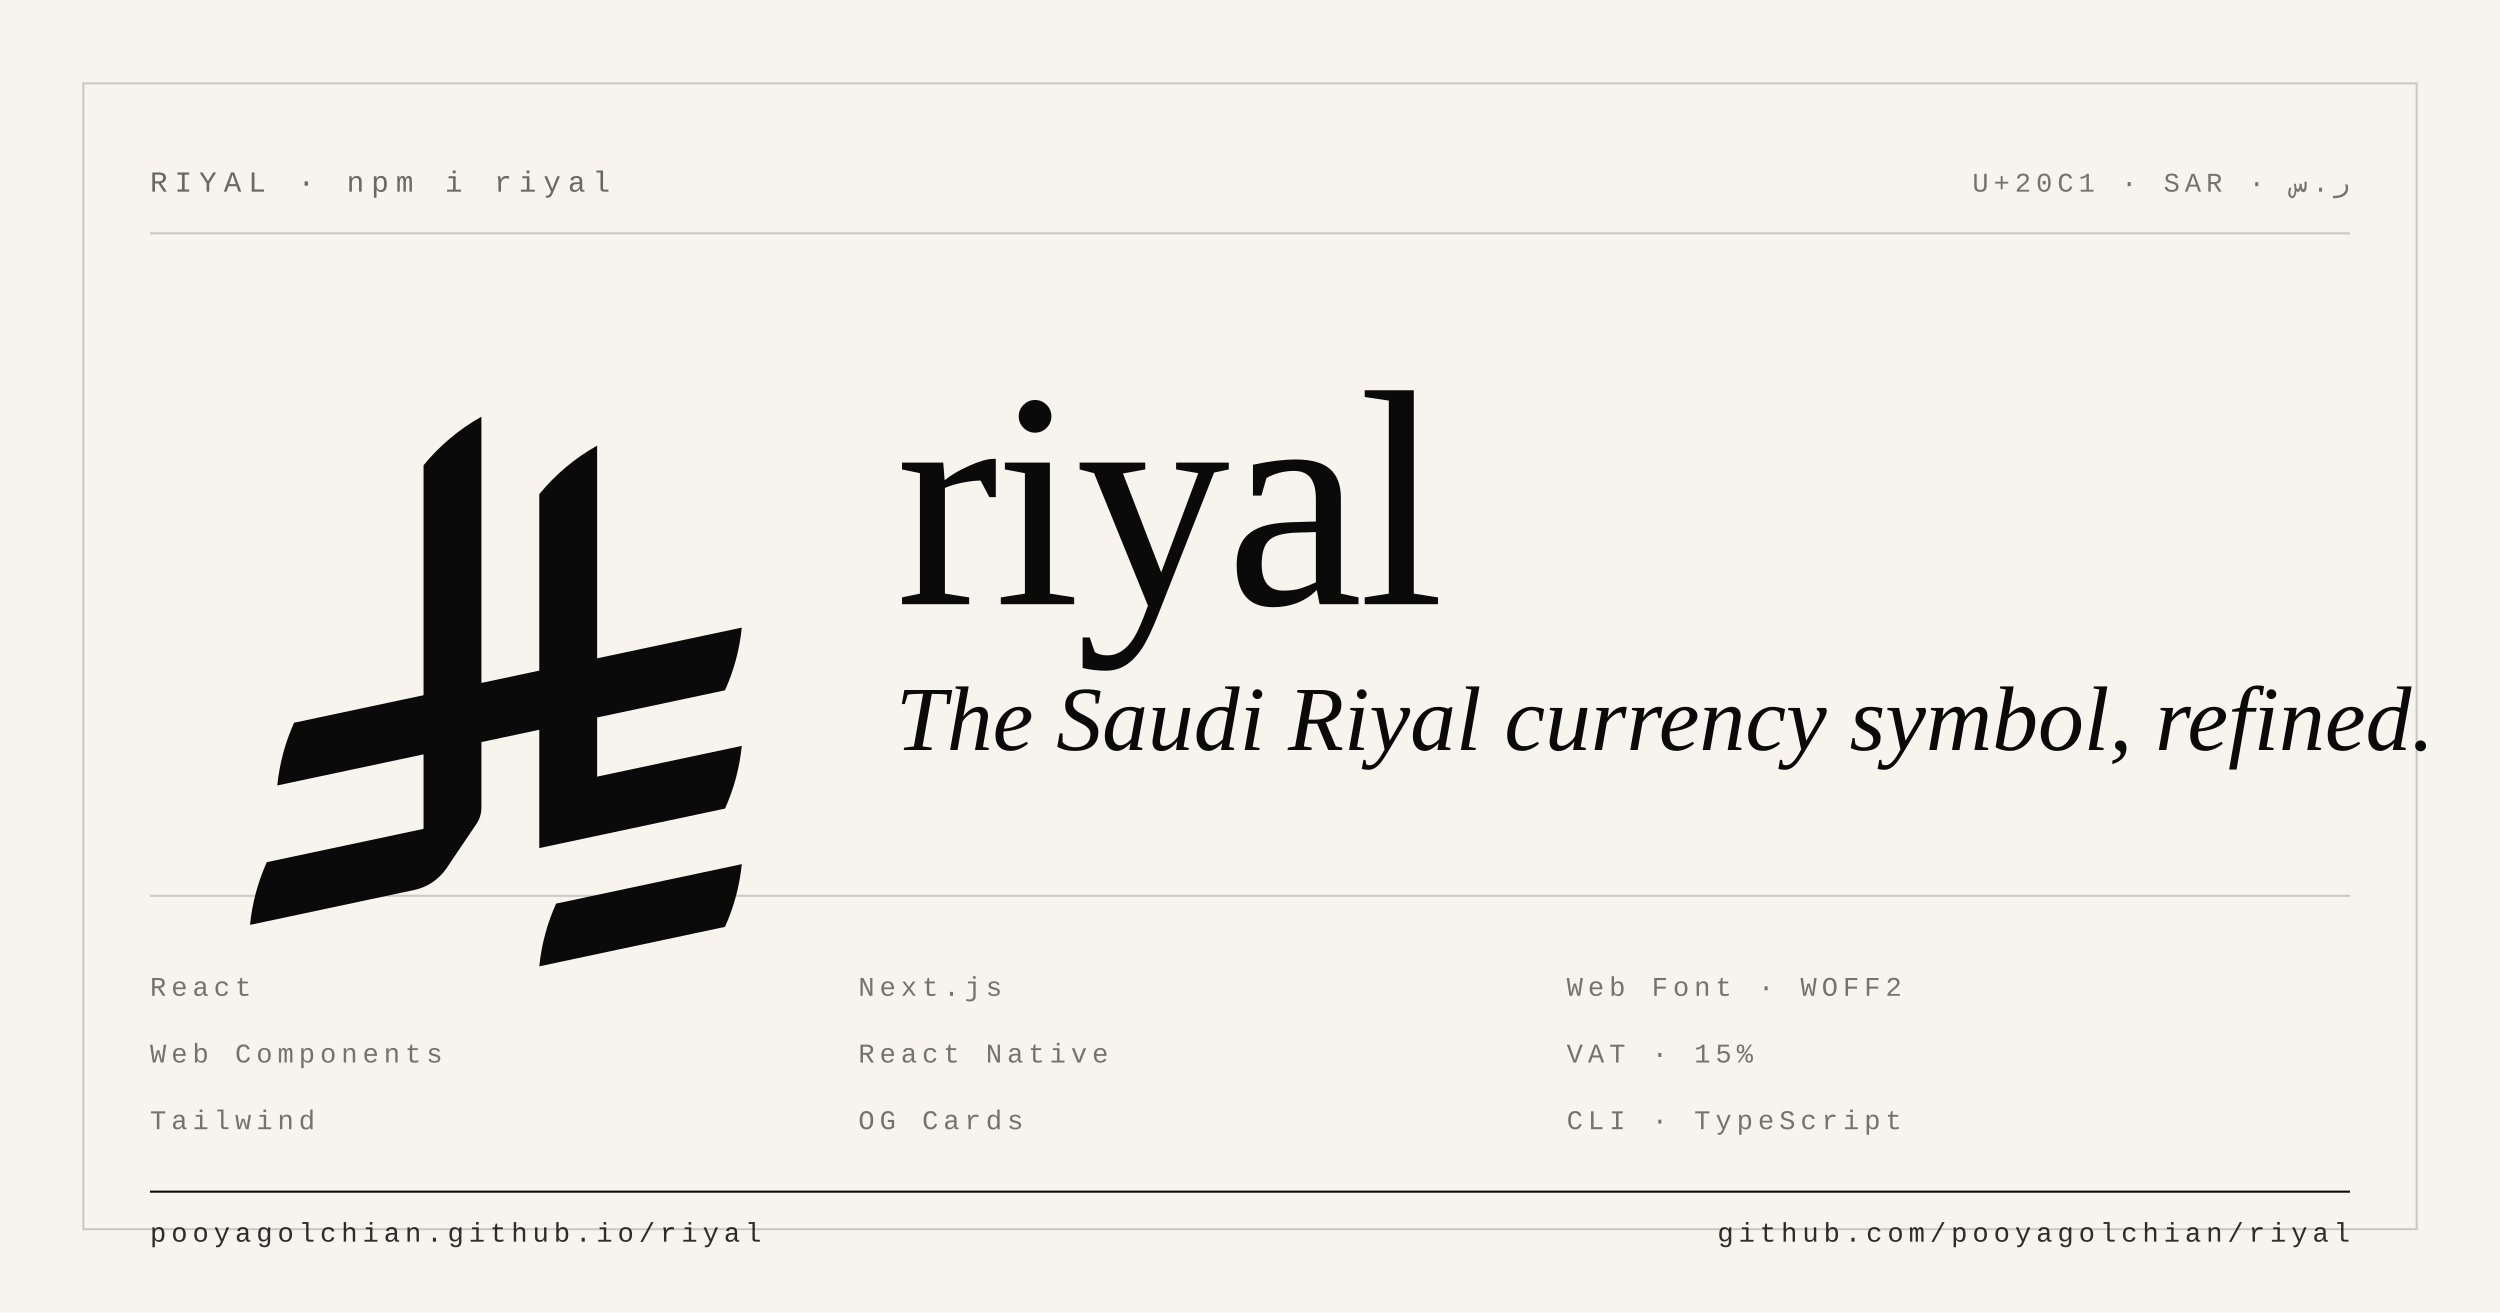
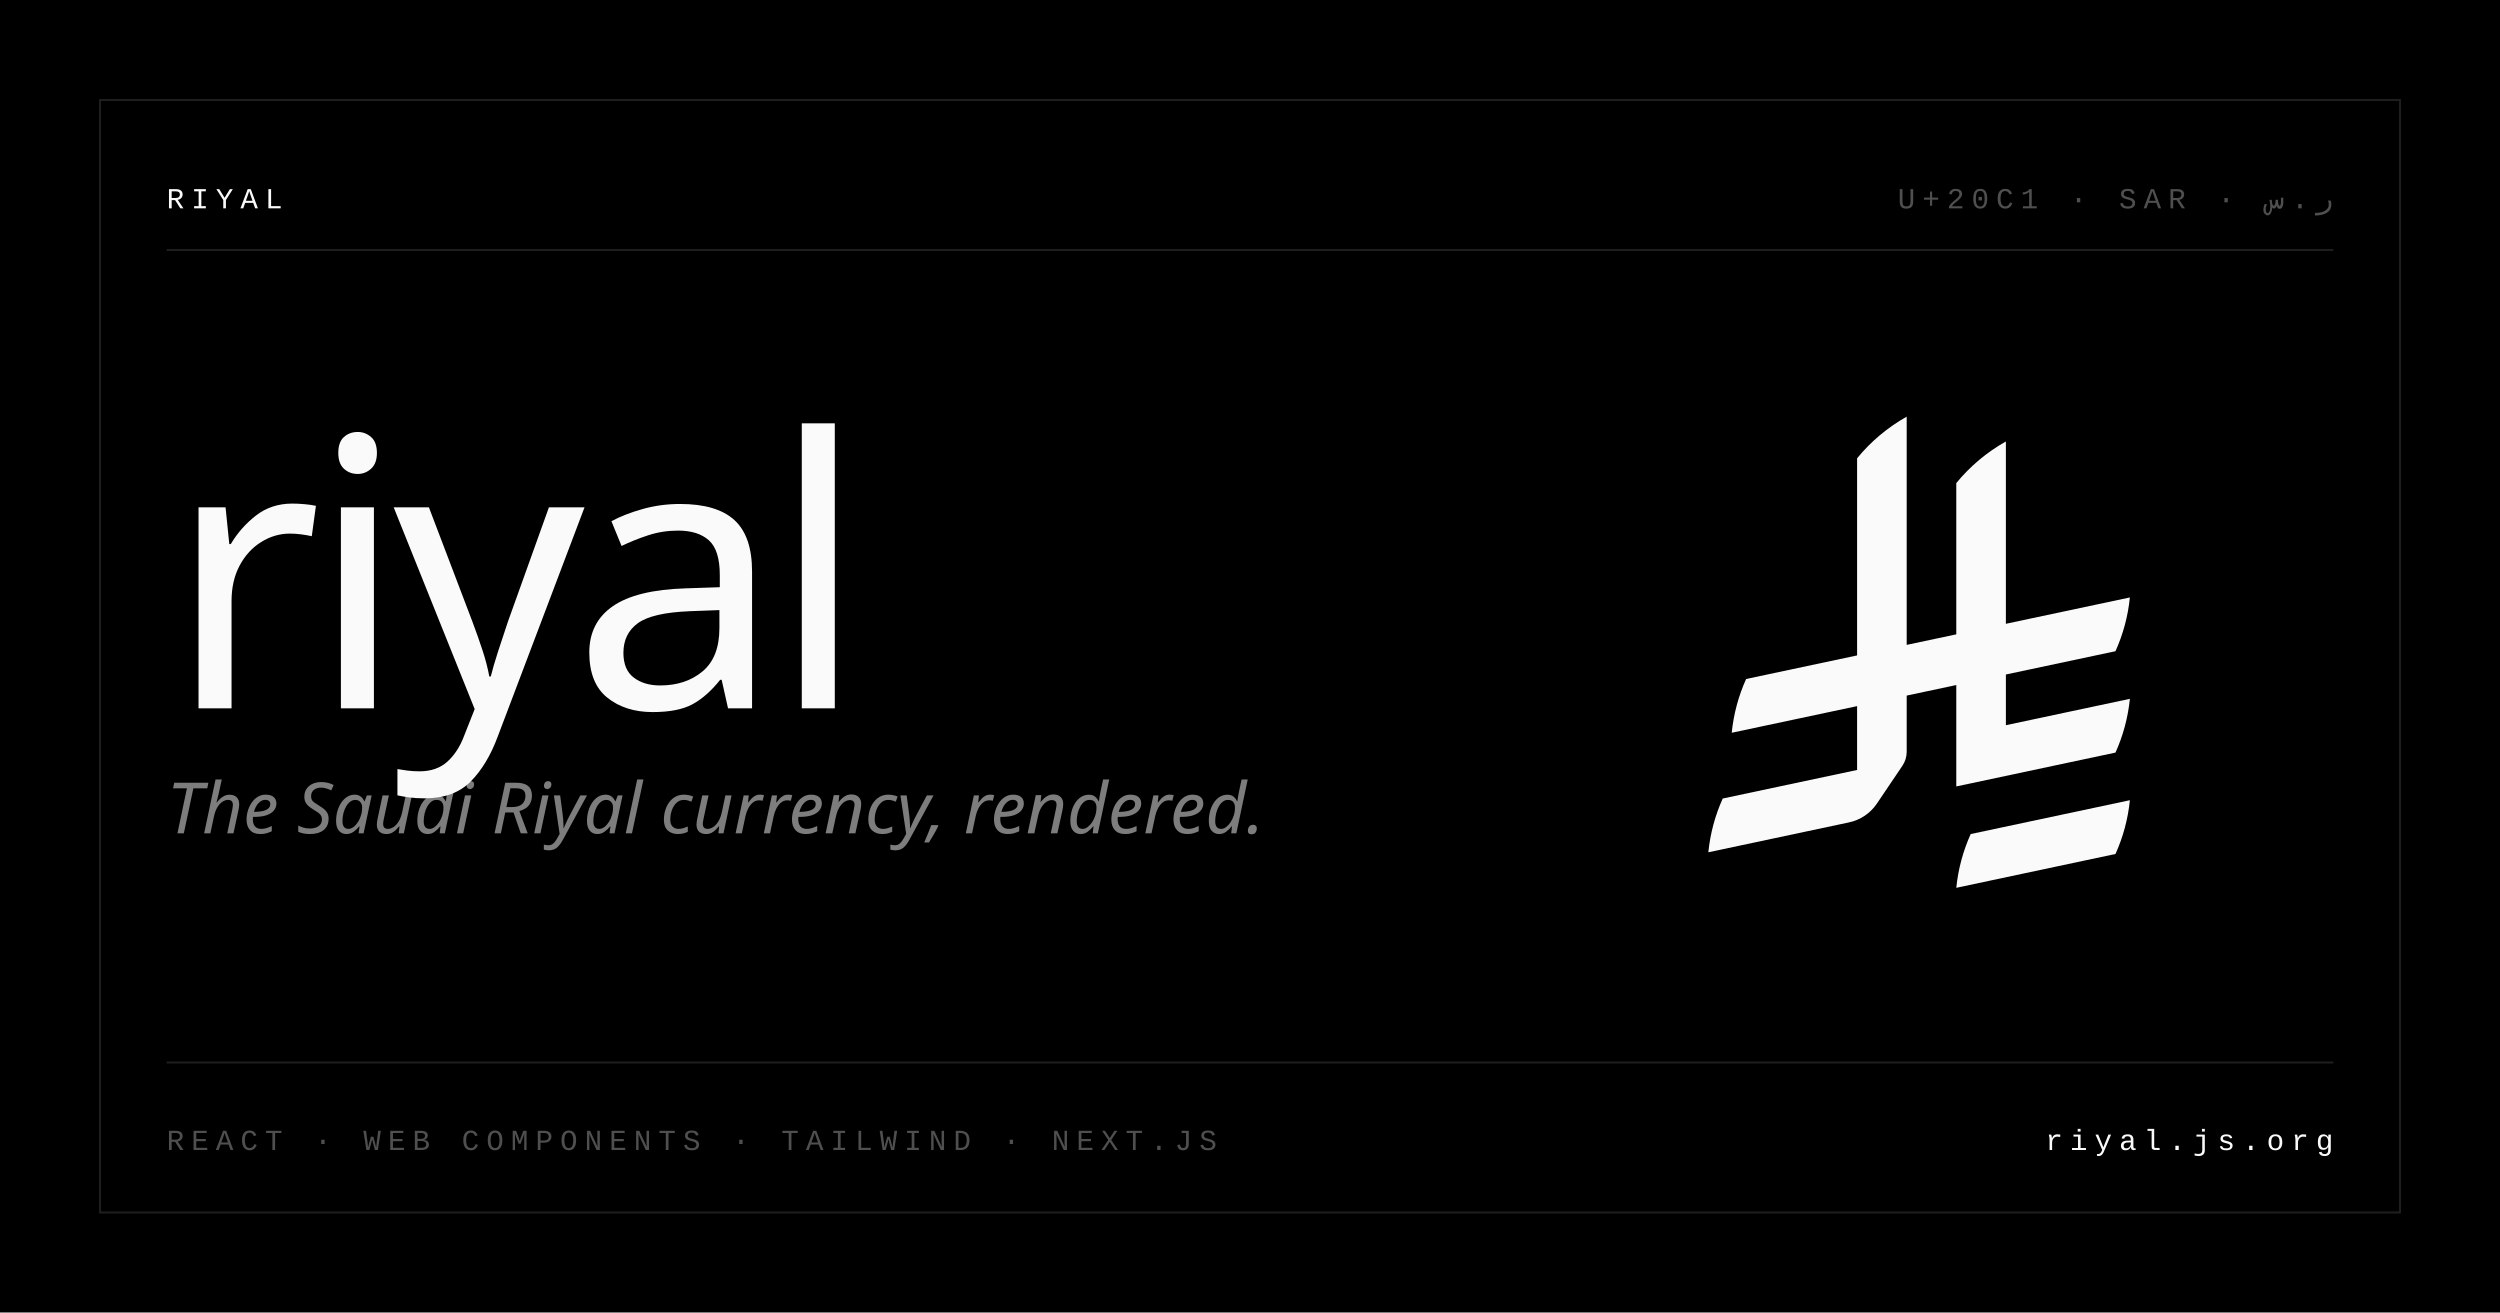
<svg xmlns="http://www.w3.org/2000/svg" width="1200" height="630" viewBox="0 0 1200 630">
  <defs>
    <style>
- 			.bg { fill: #f7f4ee; }
- 			.ink { fill: #0a0a0a; }
- 			.rule { stroke: #0a0a0a; stroke-opacity: 0.18; stroke-width: 1; }
- 			.rule-strong { stroke: #0a0a0a; stroke-width: 1; }
- 			.eyebrow { font-family: 'JetBrains Mono', 'Courier New', monospace; font-size: 14px; letter-spacing: 3.4px; text-transform: uppercase; fill: #0a0a0a; opacity: 0.6; }
- 			.serif { font-family: 'Cormorant Garamond', 'Times New Roman', serif; fill: #0a0a0a; }
- 			.serif-italic { font-family: 'Cormorant Garamond', 'Times New Roman', serif; font-style: italic; fill: #0a0a0a; }
- 			.mono { font-family: 'JetBrains Mono', 'Courier New', monospace; font-size: 13px; letter-spacing: 2.4px; text-transform: uppercase; fill: #0a0a0a; opacity: 0.55; }
+ 			.bg { fill: #000000; }
+ 			.fg { fill: #fafafa; }
+ 			.muted { fill: #fafafa; opacity: 0.5; }
+ 			.dim { fill: #fafafa; opacity: 0.32; }
+ 			.rule { stroke: #fafafa; stroke-opacity: 0.12; stroke-width: 1; }
+ 			.mono { font-family: 'Geist Mono','JetBrains Mono','Courier New',monospace; font-size: 14px; letter-spacing: 3.4px; text-transform: uppercase; }
+ 			.display { font-family: 'Space Grotesk','Geist',sans-serif; }
		</style>
  </defs>
  <rect class="bg" width="1200" height="630" />
-   <rect class="rule" x="40" y="40" width="1120" height="550" fill="none" />
-   <text class="eyebrow" x="72" y="92">RIYAL · npm i riyal</text>
-   <text class="mono" x="1128" y="92" text-anchor="end">U+20C1 · SAR · ر.س</text>
-   <line class="rule" x1="72" y1="112" x2="1128" y2="112" />
-   <g transform="translate(120 200) scale(0.21)" class="ink" aria-label="Saudi Riyal">
+   <rect class="rule" x="48" y="48" width="1104" height="534" fill="none" />
+   <text class="mono fg" x="80" y="100">RIYAL</text>
+   <text class="mono dim" x="1120" y="100" text-anchor="end">U+20C1 · SAR · ر.س</text>
+   <line class="rule" x1="80" y1="120" x2="1120" y2="120" />
+   <g transform="translate(820 200) scale(0.18)" class="fg" aria-label="Saudi Riyal">
    <path d="M699.62,1113.02h0c-20.06,44.48-33.32,92.75-38.4,143.37l424.51-90.24c20.06-44.47,33.31-92.75,38.4-143.37l-424.51,90.24Z" />
    <path d="M1085.73,895.8c20.06-44.47,33.32-92.75,38.4-143.37l-330.68,70.33v-135.2l292.27-62.11c20.06-44.47,33.32-92.75,38.4-143.37l-330.68,70.27V66.13c-50.67,28.45-95.67,66.32-132.25,110.99v403.35l-132.25,28.11V0c-50.67,28.44-95.67,66.32-132.25,110.99v525.69l-295.91,62.88c-20.06,44.47-33.33,92.75-38.42,143.37l334.33-71.05v170.26l-358.3,76.14c-20.06,44.47-33.32,92.75-38.4,143.37l375.04-79.7c30.53-6.35,56.77-24.4,73.83-49.24l68.78-101.97v-.02c7.14-10.55,11.3-23.27,11.3-36.97v-149.98l132.25-28.11v270.4l424.53-90.28Z" />
  </g>
-   <text class="serif" x="430" y="290" font-size="148" font-weight="500" letter-spacing="-2">riyal</text>
-   <text class="serif-italic" x="430" y="360" font-size="44">The Saudi Riyal currency symbol, refined.</text>
-   <line class="rule" x1="72" y1="430" x2="1128" y2="430" />
-   <text class="mono" x="72" y="478">React</text>
-   <text class="mono" x="72" y="510">Web Components</text>
-   <text class="mono" x="72" y="542">Tailwind</text>
-   <text class="mono" x="412" y="478">Next.js</text>
-   <text class="mono" x="412" y="510">React Native</text>
-   <text class="mono" x="412" y="542">OG Cards</text>
-   <text class="mono" x="752" y="478">Web Font · WOFF2</text>
-   <text class="mono" x="752" y="510">VAT · 15%</text>
-   <text class="mono" x="752" y="542">CLI · TypeScript</text>
-   <line class="rule-strong" x1="72" y1="572" x2="1128" y2="572" />
-   <text class="mono" x="72" y="596" style="opacity: 0.85">pooyagolchian.github.io/riyal</text>
-   <text class="mono" x="1128" y="596" text-anchor="end" style="opacity: 0.85">github.com/pooyagolchian/riyal</text>
+   <text class="display fg" x="80" y="340" font-size="180" font-weight="300" letter-spacing="-6">riyal</text>
+   <text class="display muted" x="80" y="400" font-size="34" font-weight="300" font-style="italic">The Saudi Riyal currency, rendered.</text>
+   <line class="rule" x1="80" y1="510" x2="1120" y2="510" />
+   <text class="mono dim" x="80" y="552">REACT · WEB COMPONENTS · TAILWIND · NEXT.JS</text>
+   <text class="mono fg" x="1120" y="552" text-anchor="end">riyal.js.org</text>
</svg>
